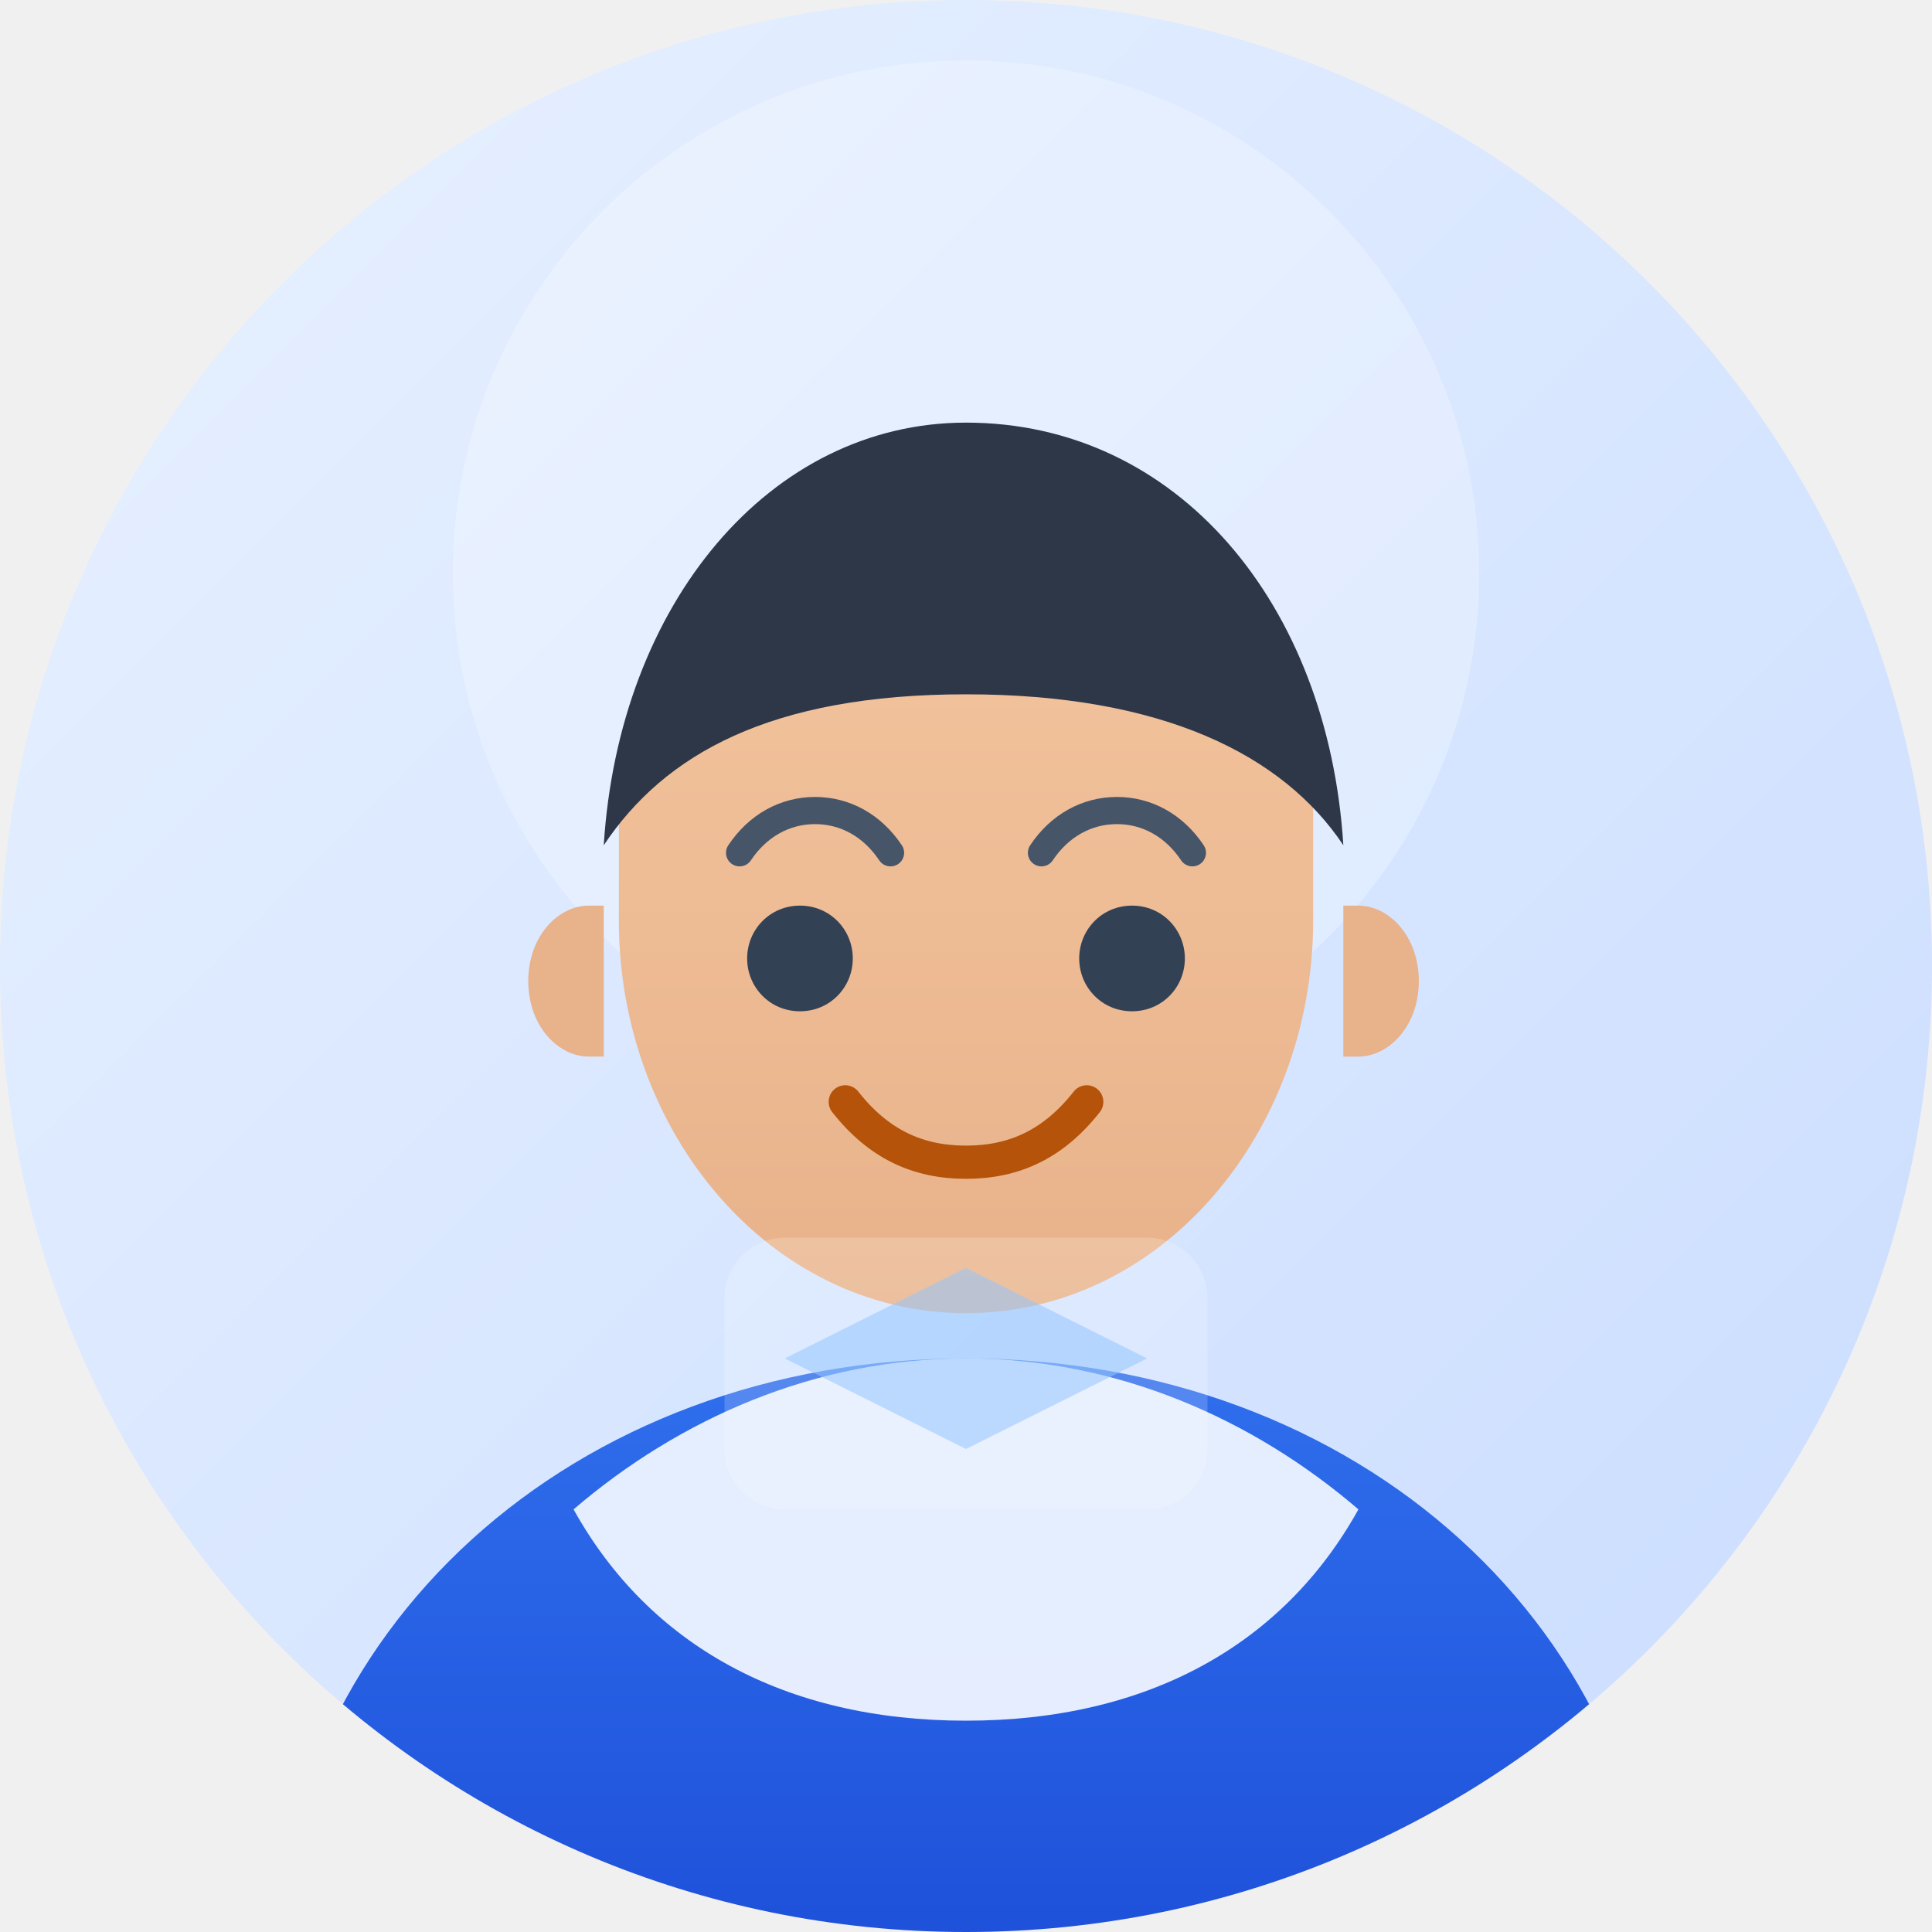
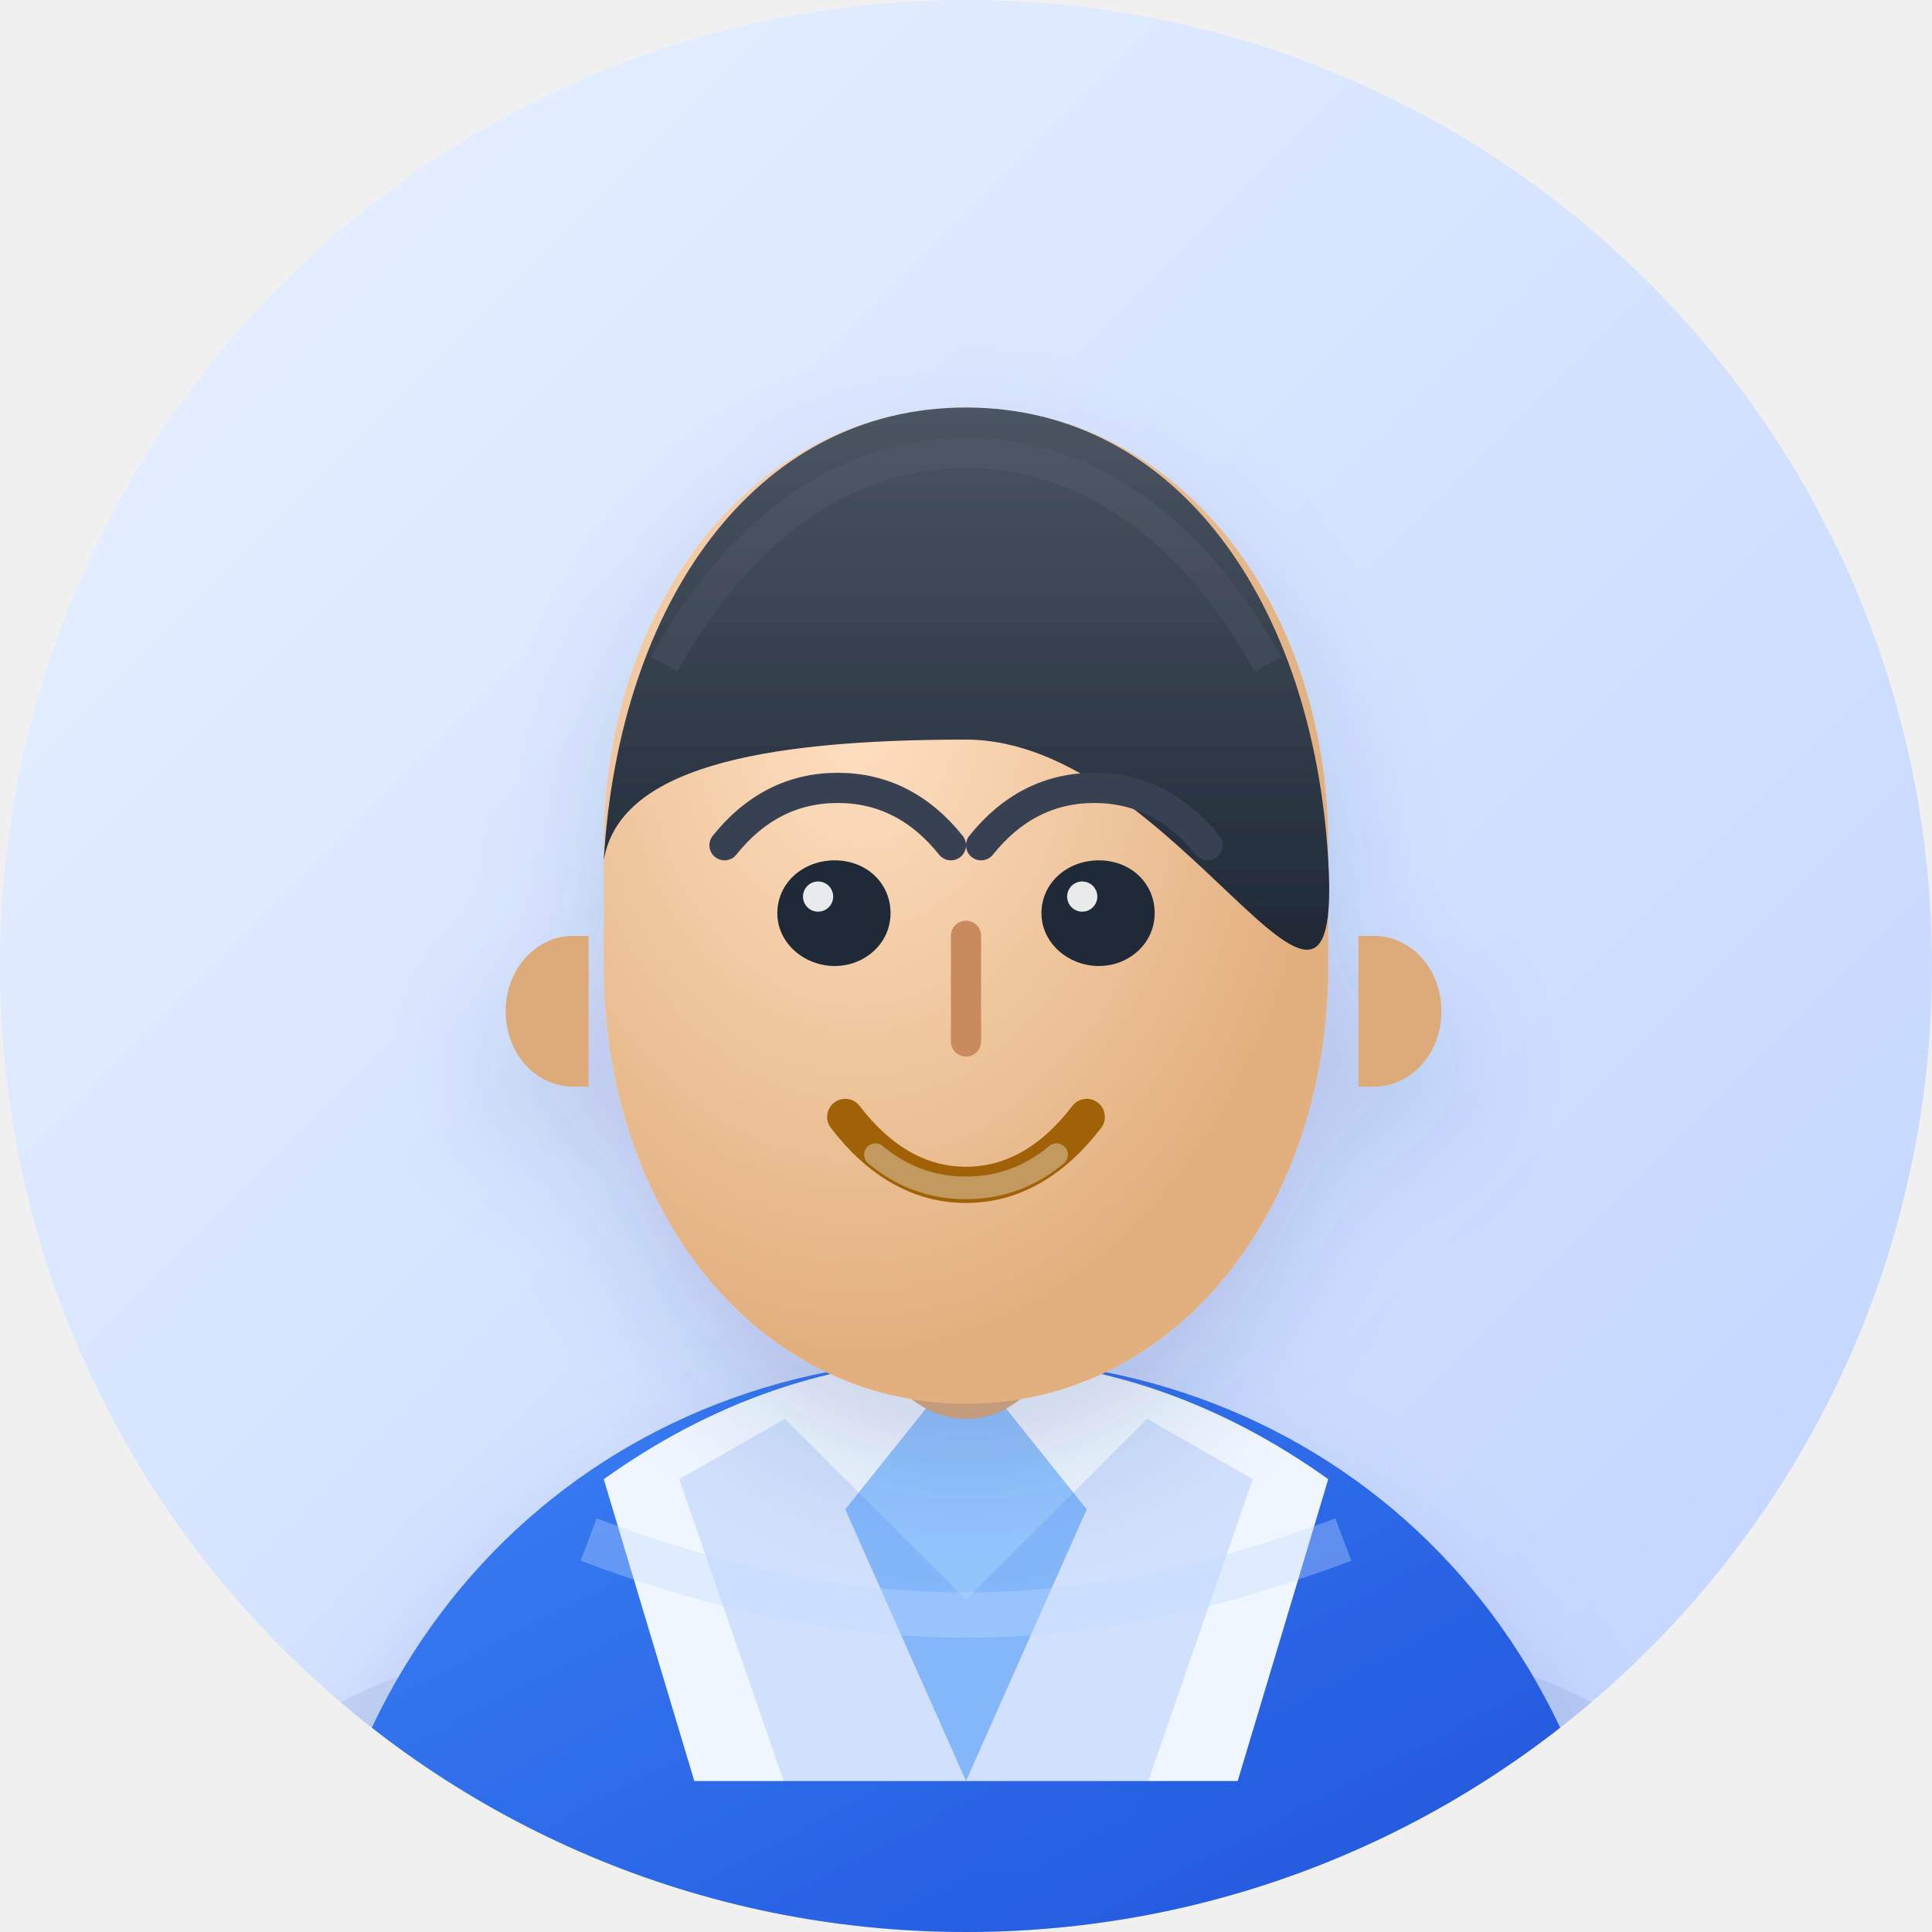
<svg xmlns="http://www.w3.org/2000/svg" viewBox="0 0 128 128" role="img" aria-label="Male teacher avatar">
  <defs>
-     <linearGradient id="mbg" x1="0" y1="0" x2="1" y2="1">
-       <stop offset="0%" stop-color="#E8F1FF" />
-       <stop offset="100%" stop-color="#C9DCFF" />
+     <linearGradient id="bg" x1="0" y1="0" x2="1" y2="1">
+       <stop offset="0%" stop-color="#EAF2FF" />
+       <stop offset="100%" stop-color="#BFD3FF" />
    </linearGradient>
-     <linearGradient id="mshirt" x1="0" y1="0" x2="0" y2="1">
-       <stop offset="0%" stop-color="#2F6FED" />
+     <radialGradient id="skin" cx="35%" cy="30%" r="65%">
+       <stop offset="0%" stop-color="#FFE0C2" />
+       <stop offset="100%" stop-color="#E2B07F" />
+     </radialGradient>
+     <linearGradient id="hair" x1="0" y1="0" x2="0" y2="1">
+       <stop offset="0%" stop-color="#4B5563" />
+       <stop offset="100%" stop-color="#1F2937" />
+     </linearGradient>
+     <linearGradient id="suit" x1="0" y1="0" x2="1" y2="1">
+       <stop offset="0%" stop-color="#3B82F6" />
      <stop offset="100%" stop-color="#1D4ED8" />
    </linearGradient>
-     <linearGradient id="mskin" x1="0" y1="0" x2="0" y2="1">
-       <stop offset="0%" stop-color="#F4C7A1" />
-       <stop offset="100%" stop-color="#E8B28A" />
+     <linearGradient id="suitShadow" x1="0" y1="0" x2="0" y2="1">
+       <stop offset="0%" stop-color="#1E40AF" stop-opacity=".25" />
+       <stop offset="100%" stop-color="#1E40AF" stop-opacity="0" />
    </linearGradient>
-     <clipPath id="mc">
+     <filter id="shadow" x="-20%" y="-20%" width="140%" height="150%">
+       <feDropShadow dx="0" dy="4" stdDeviation="4" flood-color="#1E3A8A" flood-opacity=".18" />
+     </filter>
+     <clipPath id="c">
      <circle cx="64" cy="64" r="64" />
    </clipPath>
  </defs>
-   <g clip-path="url(#mc)">
-     <rect width="128" height="128" fill="url(#mbg)" />
-     <circle cx="64" cy="38" r="34" fill="#ffffff" opacity="0.25" />
-     <path d="M18 132c0-24 20-42 46-42s46 18 46 42" fill="url(#mshirt)" />
-     <path d="M64 90c10 0 19 4 26 10-5 9-14 14-26 14s-21-5-26-14c7-6 16-10 26-10z" fill="#EEF4FF" opacity=".95" />
-     <rect x="58" y="70" width="12" height="14" rx="5" fill="#E8B28A" />
-     <path d="M41 54c0-14 10-25 23-25s23 11 23 25v7c0 14-10 26-23 26S41 75 41 61v-7z" fill="url(#mskin)" />
-     <path d="M40 56c1-16 11-28 24-28 14 0 24 12 25 28-4-6-12-10-25-10S44 50 40 56z" fill="#2D3748" />
-     <path d="M39 60c-2 0-4 2-4 5s2 5 4 5h1V60h-1z" fill="#E8B28A" />
-     <path d="M89 60h1c2 0 4 2 4 5s-2 5-4 5h-1v-10z" fill="#E8B28A" />
-     <path d="M53 60c2 0 3.5 1.6 3.5 3.5S55 67 53 67s-3.5-1.6-3.5-3.5S51 60 53 60zm22 0c2 0 3.5 1.6 3.5 3.5S77 67 75 67s-3.5-1.6-3.5-3.5S73 60 75 60z" fill="#334155" />
-     <path d="M56 73c2.2 2.8 4.8 4 8 4s5.8-1.2 8-4" fill="none" stroke="#B45309" stroke-width="2.2" stroke-linecap="round" />
-     <path d="M49 56.5c1.2-1.8 3-2.8 5-2.8s3.8 1 5 2.8" fill="none" stroke="#475569" stroke-width="1.8" stroke-linecap="round" />
-     <path d="M69 56.5c1.2-1.8 3-2.8 5-2.8s3.8 1 5 2.8" fill="none" stroke="#475569" stroke-width="1.8" stroke-linecap="round" />
-     <rect x="48" y="82" width="32" height="18" rx="4" fill="#ffffff" opacity=".18" />
-     <path d="M64 84l12 6-12 6-12-6 12-6z" fill="#93C5FD" opacity=".55" />
+   <g clip-path="url(#c)">
+     <rect width="128" height="128" fill="url(#bg)" />
+     <ellipse cx="64" cy="118" rx="46" ry="12" fill="#1E3A8A" opacity=".08" />
+     <g filter="url(#shadow)">
+       <path d="M20 136c0-27 19-46 44-46s44 19 44 46" fill="url(#suit)" />
+       <path d="M64 90c9 0 17 3 24 8l-6 20H46l-6-20c7-5 15-8 24-8z" fill="#EFF6FF" />
+       <path d="M64 90l8 10-8 18-8-18 8-10z" fill="#93C5FD" />
+       <path d="M52 94l12 12 12-12 7 4-9 26H54l-9-26 7-4z" fill="#2563EB" opacity=".15" />
+       <path d="M39 102c8 3 16 5 25 5s17-2 25-5" fill="none" stroke="#BFDBFE" stroke-opacity=".35" stroke-width="3" />
+     </g>
+     <path d="M58 72h12v16c0 3-2.7 6-6 6s-6-3-6-6V72z" fill="#DDAA7A" />
+     <g filter="url(#shadow)">
+       <path d="M40 56c0-16 10-29 24-29s24 13 24 29v8c0 16-10 29-24 29S40 80 40 64v-8z" fill="url(#skin)" />
+       <path d="M40 57c1-17 10-30 24-30s23 13 24 30-10-8-24-8-23 2-24 8z" fill="url(#hair)" />
+       <path d="M44 44c5-9 12-14 20-14s15 5 20 14" fill="none" stroke="#6B7280" stroke-opacity=".18" stroke-width="2" />
+       <path d="M38 62c-2.5 0-4.5 2.2-4.5 5s2 5 4.5 5h1V62h-1z" fill="#DDAA7A" />
+       <path d="M90 62h1c2.5 0 4.5 2.2 4.5 5s-2 5-4.5 5h-1V62z" fill="#DDAA7A" />
+     </g>
+     <path d="M51.5 60.5c0-2 1.7-3.5 3.8-3.5s3.7 1.5 3.7 3.5-1.7 3.5-3.7 3.5-3.8-1.5-3.8-3.5zm17.5 0c0-2 1.7-3.5 3.8-3.5s3.7 1.5 3.7 3.5-1.7 3.5-3.7 3.5-3.8-1.5-3.8-3.5z" fill="#1F2937" />
+     <circle cx="54.2" cy="59.4" r="1" fill="#fff" opacity=".9" />
+     <circle cx="71.7" cy="59.4" r="1" fill="#fff" opacity=".9" />
+     <path d="M48 56c2-2.5 4.5-3.8 7.5-3.8S61 53.5 63 56" fill="none" stroke="#374151" stroke-width="2" stroke-linecap="round" />
+     <path d="M65 56c2-2.5 4.5-3.8 7.5-3.8S78 53.5 80 56" fill="none" stroke="#374151" stroke-width="2" stroke-linecap="round" />
+     <path d="M64 62v7" fill="none" stroke="#C98B5E" stroke-width="2" stroke-linecap="round" />
+     <path d="M56 74c2.3 3 5 4.5 8 4.5s5.7-1.5 8-4.5" fill="none" stroke="#A16207" stroke-width="2.4" stroke-linecap="round" />
+     <path d="M58 76.5c1.8 1.5 3.8 2.2 6 2.2s4.2-.7 6-2.2" fill="none" stroke="#fff" stroke-opacity=".35" stroke-width="1.5" stroke-linecap="round" />
  </g>
</svg>
